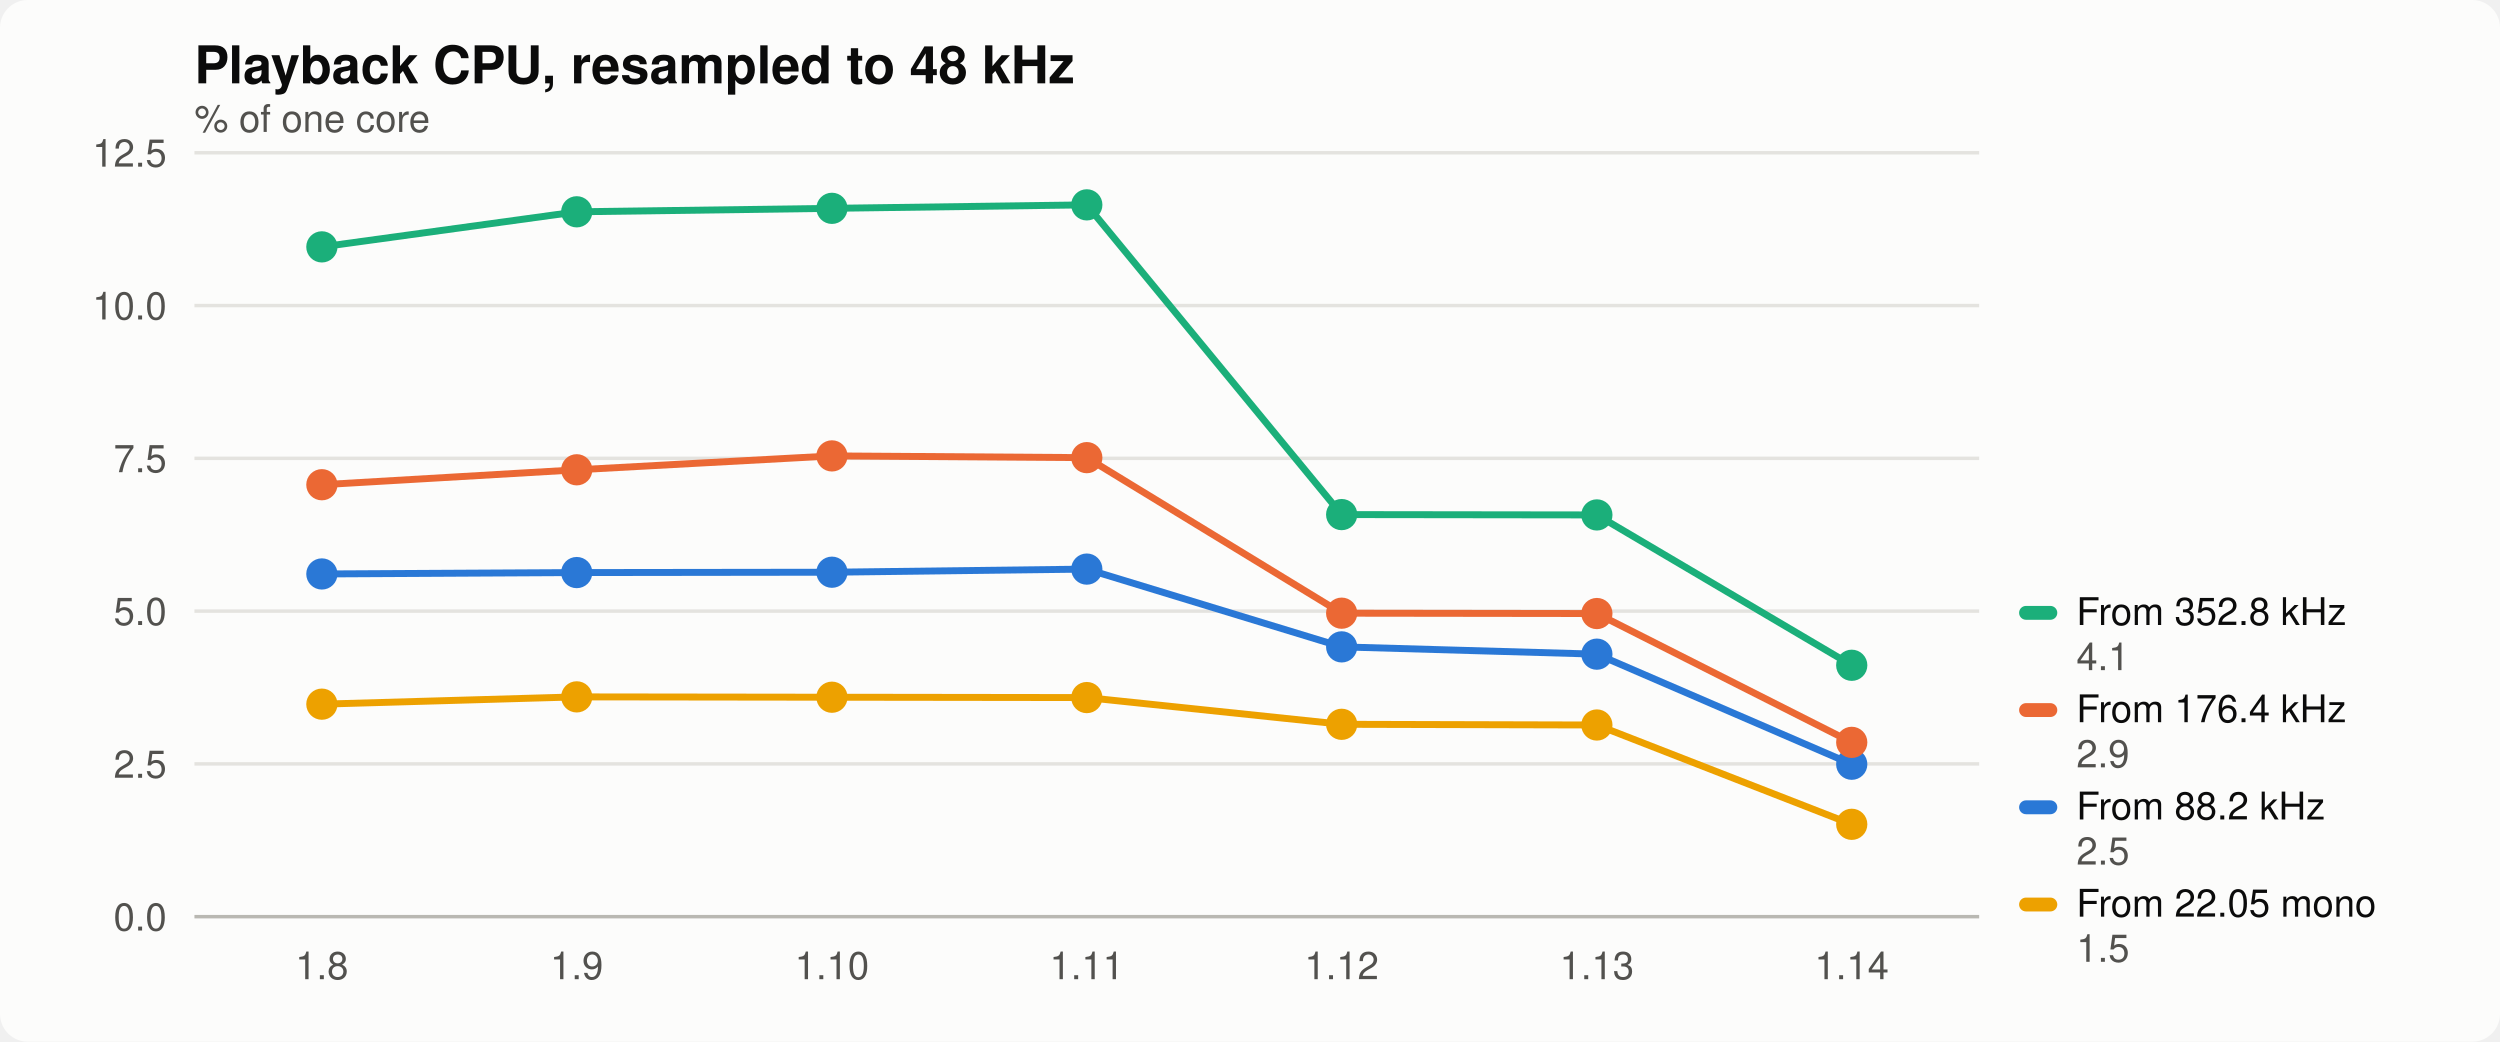
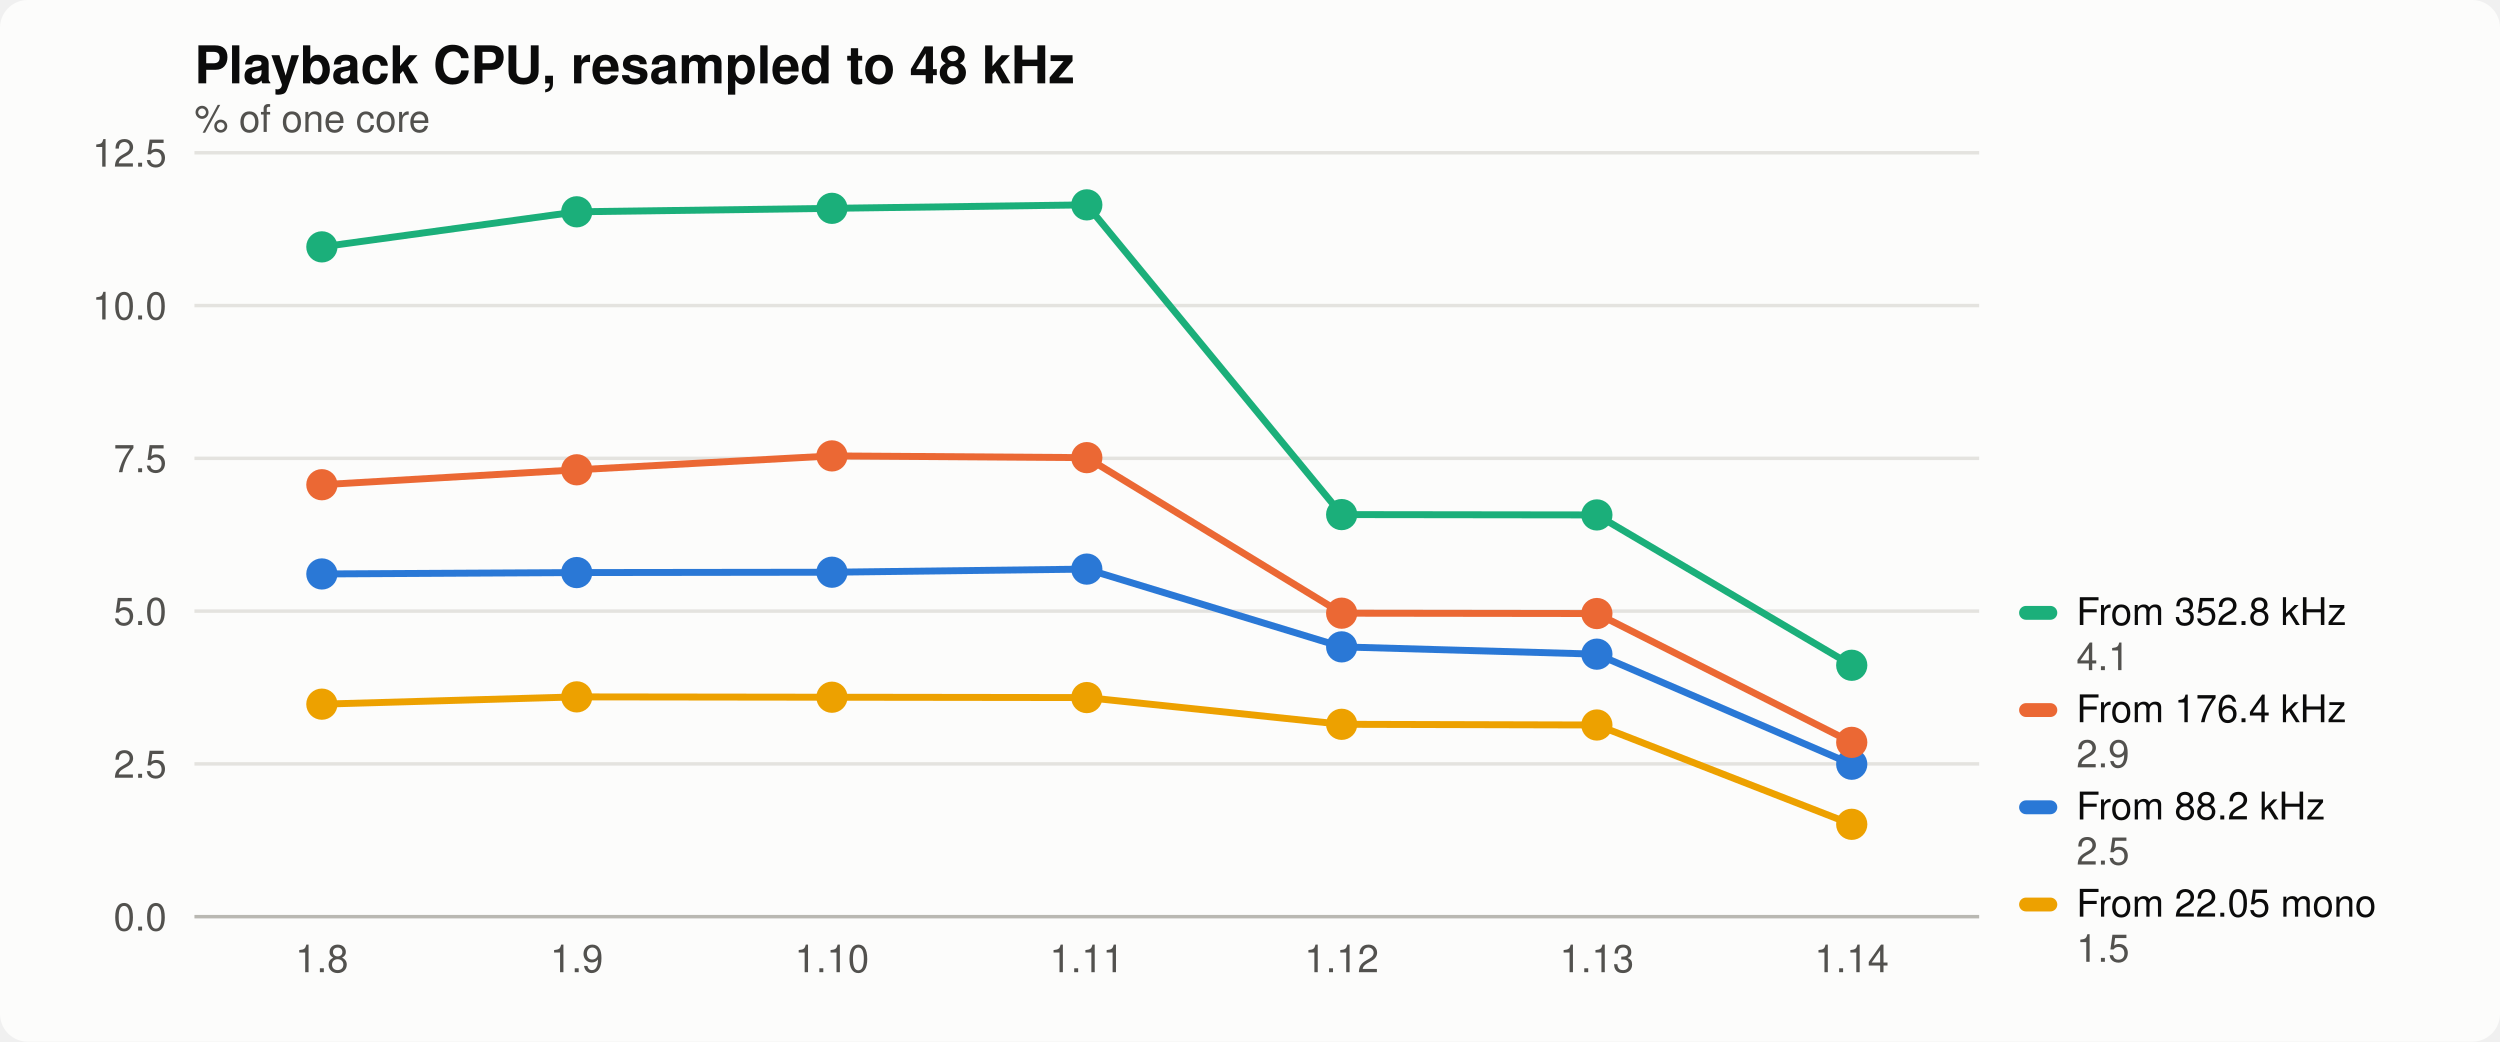
<svg xmlns="http://www.w3.org/2000/svg" viewBox="0 0 720 300" width="720" height="300" font-family="-apple-system,BlinkMacSystemFont,Segoe UI,Helvetica,Arial,sans-serif" role="img" aria-label="Playback CPU, resampled to 48 kHz">
  <style>.bg{fill:#fcfcfb}.t{fill:#0b0b0b}.m{fill:#52514e}.g{stroke:#e4e3df}.a{stroke:#b9b8b2}.s0{stroke:#2a78d6;fill:#2a78d6}.s1{stroke:#eb6834;fill:#eb6834}.s2{stroke:#1baf7a;fill:#1baf7a}.s3{stroke:#eda100;fill:#eda100}@media (prefers-color-scheme:dark){.bg{fill:#1a1a19}.t{fill:#ffffff}.m{fill:#c3c2b7}.g{stroke:#2f2f2d}.a{stroke:#555550}.s0{stroke:#3987e5;fill:#3987e5}.s1{stroke:#d95926;fill:#d95926}.s2{stroke:#199e70;fill:#199e70}.s3{stroke:#c98500;fill:#c98500}}.l{fill:none;stroke-width:2;stroke-linejoin:round;stroke-linecap:round}</style>
  <rect class="bg" width="720" height="300" rx="8" />
  <text class="t" x="56" y="24" font-size="15" font-weight="600">Playback CPU, resampled to 48 kHz</text>
  <text class="m" x="56" y="38" font-size="11">% of one core</text>
  <line class="a" x1="56" x2="570" y1="264.0" y2="264.0" />
  <text class="m" x="48" y="268.0" font-size="11" text-anchor="end">0.0</text>
  <line class="g" x1="56" x2="570" y1="220.0" y2="220.0" />
  <text class="m" x="48" y="224.0" font-size="11" text-anchor="end">2.5</text>
  <line class="g" x1="56" x2="570" y1="176.0" y2="176.0" />
  <text class="m" x="48" y="180.0" font-size="11" text-anchor="end">5.0</text>
  <line class="g" x1="56" x2="570" y1="132.0" y2="132.0" />
  <text class="m" x="48" y="136.0" font-size="11" text-anchor="end">7.5</text>
  <line class="g" x1="56" x2="570" y1="88.0" y2="88.0" />
  <text class="m" x="48" y="92.0" font-size="11" text-anchor="end">10.0</text>
  <line class="g" x1="56" x2="570" y1="44.0" y2="44.0" />
  <text class="m" x="48" y="48.0" font-size="11" text-anchor="end">12.5</text>
-   <text class="m" x="92.7" y="282" font-size="11" text-anchor="middle">1.8</text>
-   <text class="m" x="166.1" y="282" font-size="11" text-anchor="middle">1.9</text>
-   <text class="m" x="239.6" y="282" font-size="11" text-anchor="middle">1.10</text>
-   <text class="m" x="313.0" y="282" font-size="11" text-anchor="middle">1.11</text>
-   <text class="m" x="386.4" y="282" font-size="11" text-anchor="middle">1.12</text>
-   <text class="m" x="459.9" y="282" font-size="11" text-anchor="middle">1.13</text>
-   <text class="m" x="533.3" y="282" font-size="11" text-anchor="middle">1.14</text>
+   <text class="m" x="92.7" y="280" font-size="11" text-anchor="middle">1.8</text>
+   <text class="m" x="166.1" y="280" font-size="11" text-anchor="middle">1.9</text>
+   <text class="m" x="239.6" y="280" font-size="11" text-anchor="middle">1.10</text>
+   <text class="m" x="313.0" y="280" font-size="11" text-anchor="middle">1.11</text>
+   <text class="m" x="386.4" y="280" font-size="11" text-anchor="middle">1.12</text>
+   <text class="m" x="459.9" y="280" font-size="11" text-anchor="middle">1.13</text>
+   <text class="m" x="533.3" y="280" font-size="11" text-anchor="middle">1.14</text>
  <path class="l s0" d="M92.7,165.3 L166.1,164.9 L239.6,164.8 L313.0,163.9 L386.4,186.3 L459.9,188.4 L533.3,220.1" />
  <circle class="s0" cx="92.7" cy="165.3" r="4" stroke="none" />
  <circle class="s0" cx="166.1" cy="164.9" r="4" stroke="none" />
  <circle class="s0" cx="239.6" cy="164.8" r="4" stroke="none" />
  <circle class="s0" cx="313.0" cy="163.9" r="4" stroke="none" />
  <circle class="s0" cx="386.4" cy="186.3" r="4" stroke="none" />
  <circle class="s0" cx="459.9" cy="188.4" r="4" stroke="none" />
  <circle class="s0" cx="533.3" cy="220.1" r="4" stroke="none" />
  <path class="l s1" d="M92.7,139.6 L166.1,135.3 L239.6,131.3 L313.0,131.8 L386.4,176.6 L459.9,176.7 L533.3,213.8" />
  <circle class="s1" cx="92.7" cy="139.6" r="4" stroke="none" />
  <circle class="s1" cx="166.1" cy="135.3" r="4" stroke="none" />
  <circle class="s1" cx="239.6" cy="131.3" r="4" stroke="none" />
  <circle class="s1" cx="313.0" cy="131.8" r="4" stroke="none" />
  <circle class="s1" cx="386.4" cy="176.6" r="4" stroke="none" />
  <circle class="s1" cx="459.9" cy="176.7" r="4" stroke="none" />
  <circle class="s1" cx="533.3" cy="213.8" r="4" stroke="none" />
  <path class="l s2" d="M92.7,71.1 L166.1,61.0 L239.6,60.0 L313.0,59.0 L386.4,148.2 L459.9,148.3 L533.3,191.6" />
  <circle class="s2" cx="92.7" cy="71.1" r="4" stroke="none" />
  <circle class="s2" cx="166.1" cy="61.0" r="4" stroke="none" />
  <circle class="s2" cx="239.6" cy="60.0" r="4" stroke="none" />
  <circle class="s2" cx="313.0" cy="59.0" r="4" stroke="none" />
  <circle class="s2" cx="386.4" cy="148.2" r="4" stroke="none" />
  <circle class="s2" cx="459.9" cy="148.3" r="4" stroke="none" />
  <circle class="s2" cx="533.3" cy="191.6" r="4" stroke="none" />
  <path class="l s3" d="M92.7,202.8 L166.1,200.7 L239.6,200.8 L313.0,200.9 L386.4,208.6 L459.9,208.8 L533.3,237.4" />
  <circle class="s3" cx="92.7" cy="202.8" r="4" stroke="none" />
  <circle class="s3" cx="166.1" cy="200.7" r="4" stroke="none" />
  <circle class="s3" cx="239.6" cy="200.8" r="4" stroke="none" />
  <circle class="s3" cx="313.0" cy="200.9" r="4" stroke="none" />
  <circle class="s3" cx="386.4" cy="208.6" r="4" stroke="none" />
  <circle class="s3" cx="459.9" cy="208.8" r="4" stroke="none" />
  <circle class="s3" cx="533.3" cy="237.4" r="4" stroke="none" />
  <rect class="s2" x="582" y="175.0" width="10" height="3" rx="1.5" stroke="none" />
  <text class="t" x="598" y="180.0" font-size="11">From 352.8 kHz</text>
  <text class="m" x="598" y="193.0" font-size="11">4.1</text>
  <rect class="s1" x="582" y="203.0" width="10" height="3" rx="1.5" stroke="none" />
  <text class="t" x="598" y="208.0" font-size="11">From 176.4 kHz</text>
  <text class="m" x="598" y="221.0" font-size="11">2.9</text>
  <rect class="s0" x="582" y="231.0" width="10" height="3" rx="1.5" stroke="none" />
  <text class="t" x="598" y="236.0" font-size="11">From 88.2 kHz</text>
  <text class="m" x="598" y="249.0" font-size="11">2.5</text>
  <rect class="s3" x="582" y="259.0" width="10" height="3" rx="1.5" stroke="none" />
  <text class="t" x="598" y="264.0" font-size="11">From 22.05 mono</text>
  <text class="m" x="598" y="277.0" font-size="11">1.5</text>
</svg>
